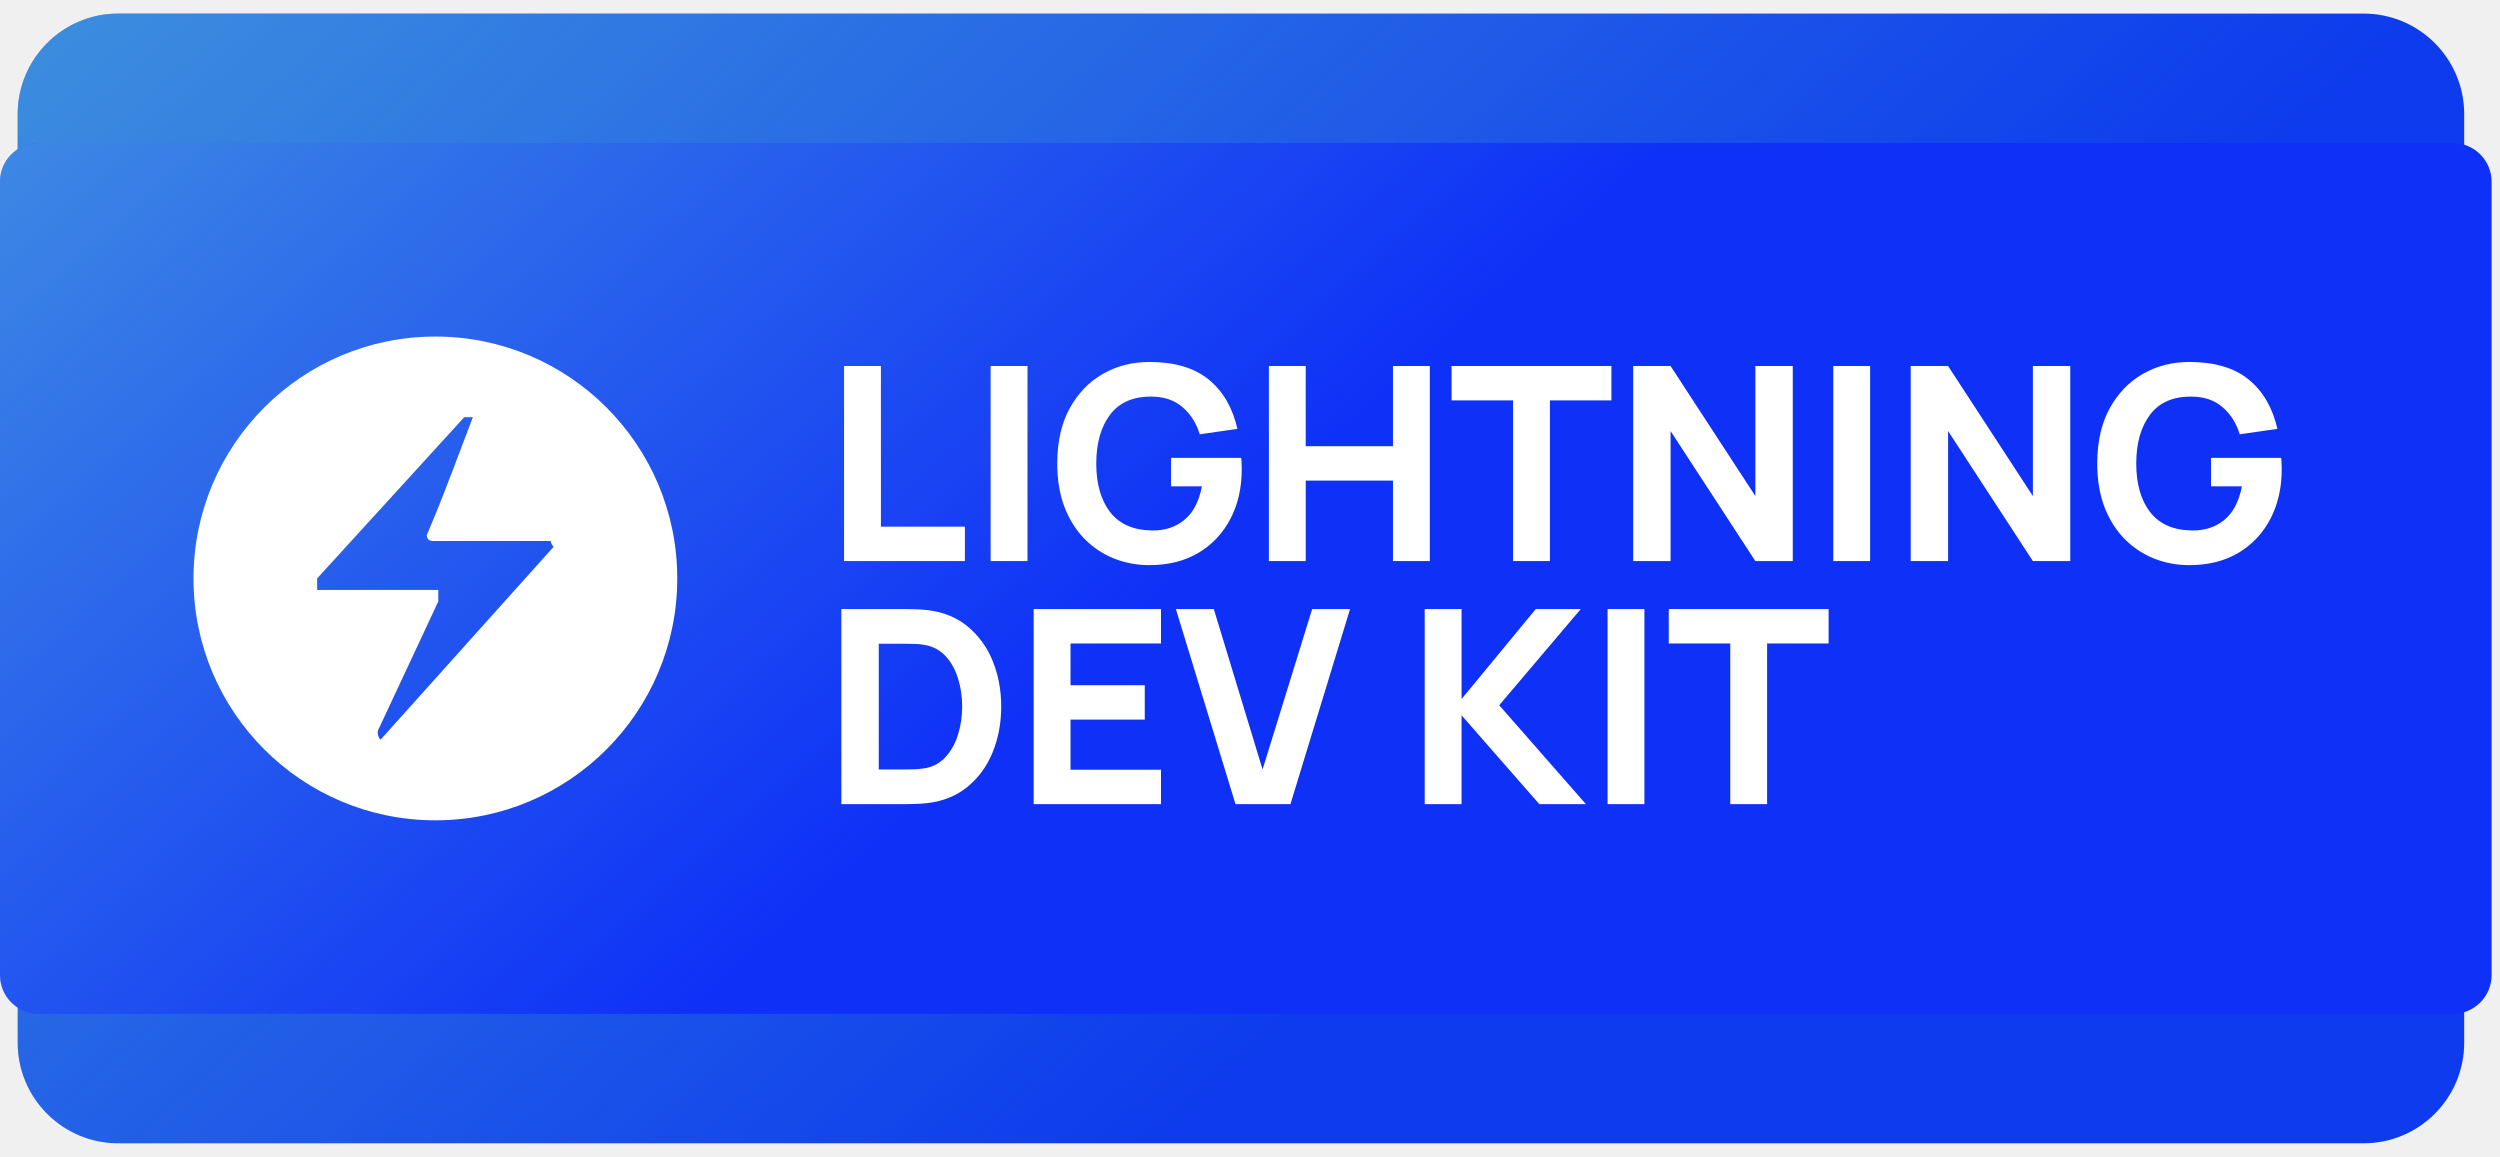
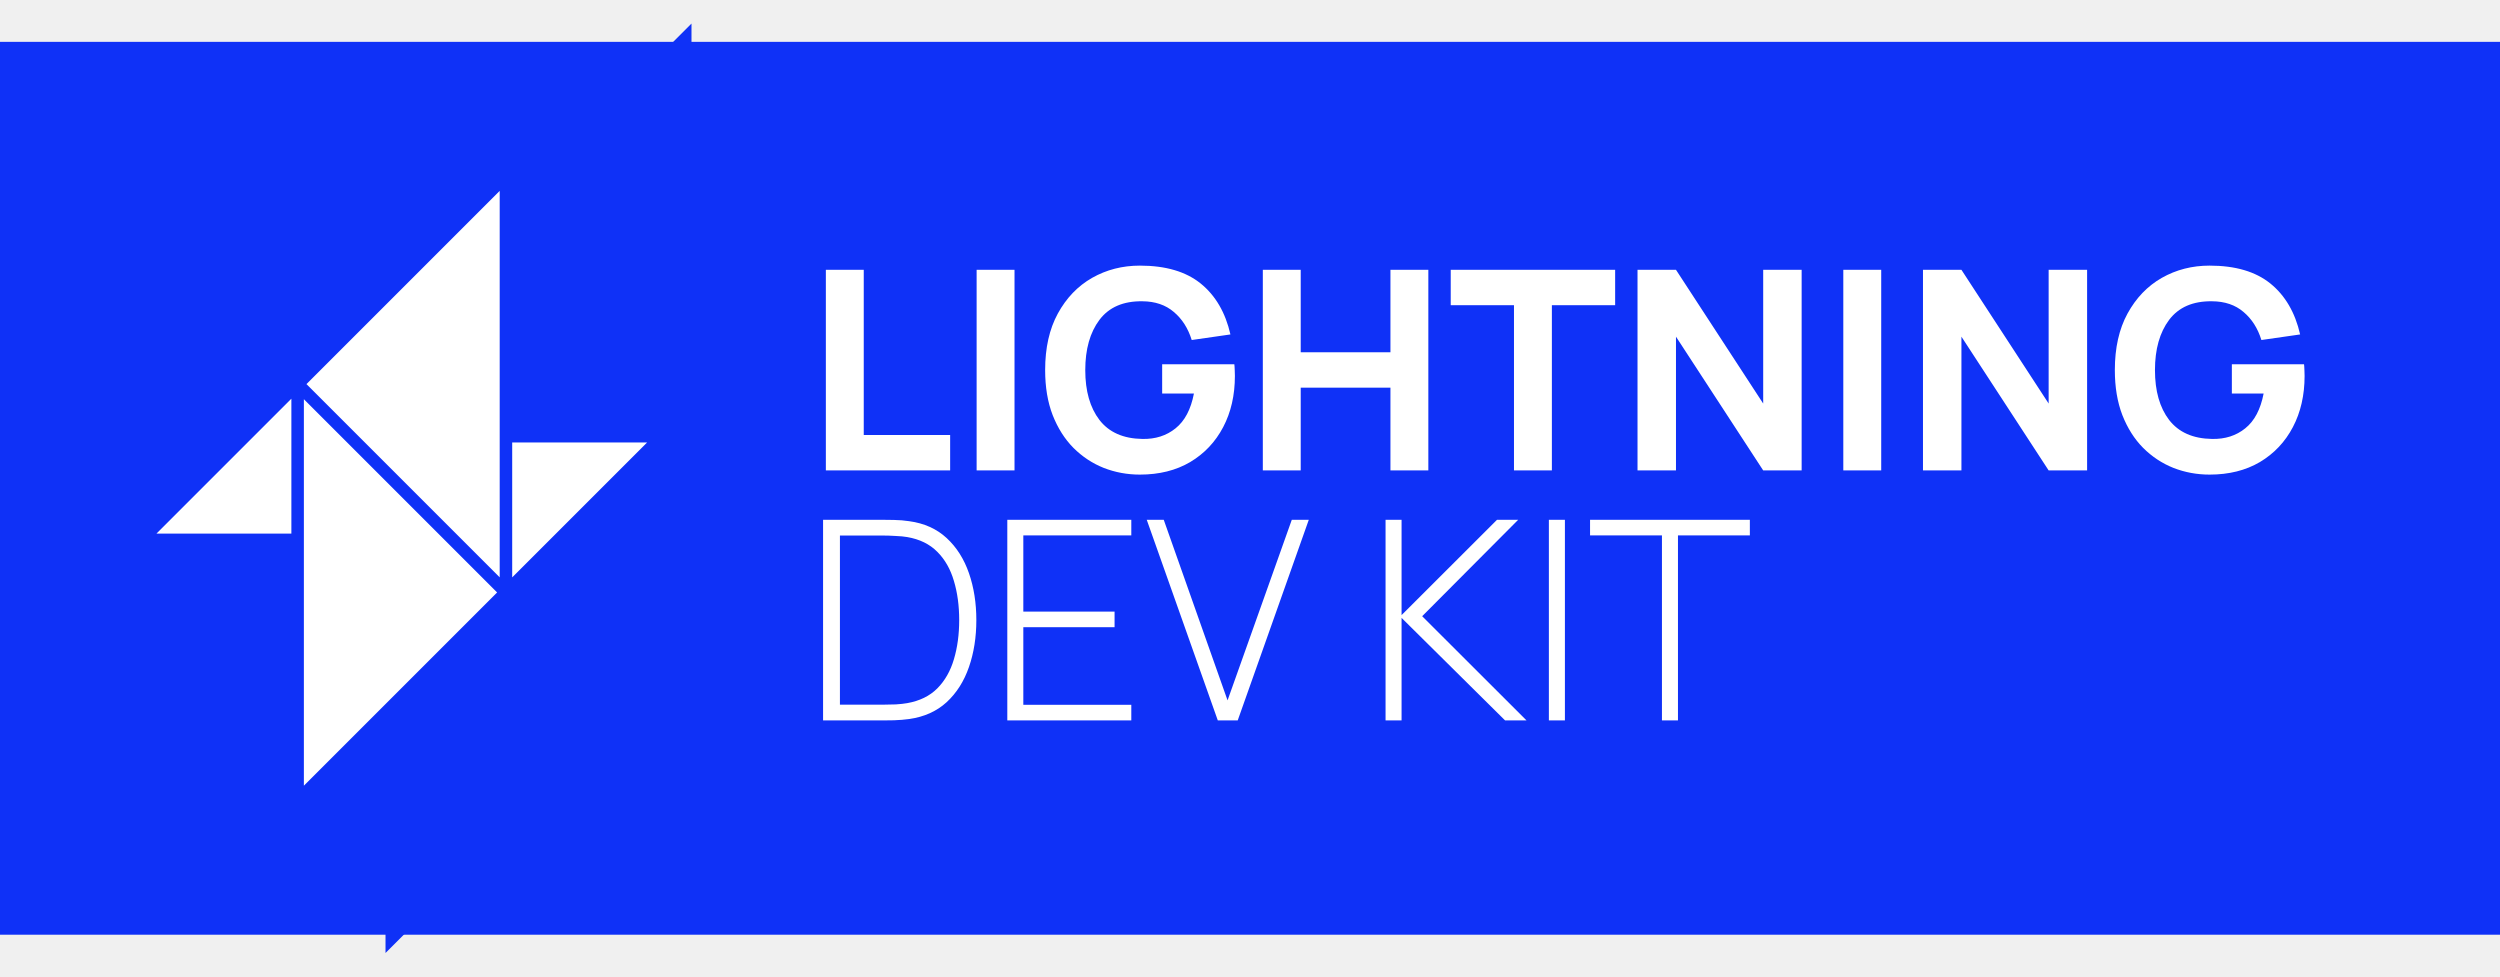
<svg xmlns="http://www.w3.org/2000/svg" xmlns:xlink="http://www.w3.org/1999/xlink" width="100%" height="100%">
  <style>
-     @media all and (max-width: 143px) {
+     @media all and (max-width: 139px) {
      .small { visibility: visible; }
      .large { visibility: hidden; }
    }
-     @media all and (min-width: 144px) {
+     @media all and (min-width: 140px) {
      .small { visibility: hidden; }
      .large { visibility: visible; }
    }
  </style>
-   <symbol id="small" viewBox="0 0 98 46">
-     <path d="M0 4.54a4 4 0 014-4h89.28a4 4 0 014 4V41.46a4 4 0 01-4 4H4a4 4 0 01-4-4V4.54z" fill="#0D3BED" />
-     <path d="M0 4.54a4 4 0 014-4h89.28a4 4 0 014 4V41.46a4 4 0 01-4 4H4a4 4 0 01-4-4V4.54z" fill="url(#paint0_linear)" fill-opacity=".5" />
-     <path fill-rule="evenodd" clip-rule="evenodd" d="M22.461 11.54C16.131 11.54 11 16.67 11 23c0 6.33 5.131 11.461 11.461 11.461s11.461-5.13 11.461-11.46c0-6.33-5.131-11.462-11.46-11.462zm1.113 5.262c.188-.5.373-.99.559-1.472h-.407l-6.914 7.58v.541h5.694v.542l-2.847 6.09c0 .136 0 .272.135.407l8.135-9.07c-.135-.135-.135-.27-.135-.27h-5.56c-.27 0-.27-.27-.27-.27.59-1.377 1.11-2.754 1.61-4.078z" fill="#fff" />
-     <path d="M43.603 31.246h9.371v-2.668H46.46v-12.46h-2.857v15.128zm11.157 0h4.896c.12 0 .364-.003.736-.01.37-.007.728-.032 1.071-.074 1.219-.147 2.252-.57 3.1-1.271.847-.7 1.491-1.59 1.933-2.669.44-1.078.661-2.259.661-3.54 0-1.282-.22-2.462-.661-3.54-.442-1.08-1.086-1.969-1.933-2.67-.848-.7-1.881-1.123-3.1-1.27-.343-.042-.7-.067-1.071-.074-.372-.007-.617-.01-.736-.01h-4.895v15.128zm2.9-2.69v-9.749h1.996c.19 0 .445.004.767.01.322.008.613.04.872.095a2.8 2.8 0 011.587.893c.42.47.731 1.044.935 1.723.21.68.315 1.397.315 2.154 0 .721-.102 1.422-.305 2.101a4.531 4.531 0 01-.924 1.744c-.414.483-.95.791-1.608.924-.259.05-.55.081-.872.095-.322.007-.578.01-.767.01H57.66zm12.018 2.69h2.858v-6.892l6.03 6.892h3.614l-6.724-7.67 6.325-7.458h-3.488l-5.757 6.976v-6.976h-2.858v15.128z" fill="#fff" />
-     <defs>
-       <linearGradient id="paint0_linear" x1="32.789" y1="56.891" x2="-14.122" y2="4.157" gradientUnits="userSpaceOnUse">
-         <stop stop-color="#76F3CD" stop-opacity="0" />
-         <stop offset="1" stop-color="#76F3CD" />
-       </linearGradient>
-     </defs>
+   <symbol id="large" viewBox="0 0 140 50">
+     <rect width="140" height="50" fill="#0F31F7" />
+     <path fill-rule="evenodd" clip-rule="evenodd" d="M17.162 19.166L27.983 29.988V8.345L17.162 19.166Z" fill="white" />
+     <path fill-rule="evenodd" clip-rule="evenodd" d="M27.838 30.833L17.017 20.012V41.655L27.838 30.833Z" fill="white" />
+     <path fill-rule="evenodd" clip-rule="evenodd" d="M28.683 22.434V29.989L36.238 22.434H28.683Z" fill="white" />
+     <path fill-rule="evenodd" clip-rule="evenodd" d="M8.762 27.538L16.317 19.983V27.538H8.762Z" fill="white" />
+     <path d="M46.248 24H53.208V22.018H48.37V12.765H46.248V24ZM54.691 24H56.813V12.765H54.691V24ZM63.833 24.234C64.915 24.234 65.854 24 66.65 23.532C67.445 23.058 68.062 22.406 68.499 21.573C68.936 20.741 69.154 19.787 69.154 18.71C69.154 18.684 69.152 18.585 69.146 18.414C69.141 18.242 69.133 18.122 69.123 18.055H65.081V19.693H66.86C66.689 20.583 66.345 21.233 65.83 21.644C65.321 22.055 64.702 22.252 63.974 22.237C62.907 22.221 62.106 21.867 61.571 21.176C61.04 20.484 60.775 19.553 60.775 18.382C60.775 17.212 61.04 16.273 61.571 15.566C62.106 14.858 62.907 14.513 63.974 14.528C64.691 14.533 65.279 14.734 65.737 15.129C66.2 15.519 66.533 16.042 66.736 16.697L68.904 16.385C68.624 15.158 68.07 14.208 67.243 13.537C66.416 12.866 65.279 12.531 63.833 12.531C62.855 12.531 61.963 12.76 61.157 13.217C60.356 13.675 59.716 14.341 59.238 15.215C58.764 16.083 58.528 17.139 58.528 18.382C58.528 19.334 58.668 20.174 58.949 20.902C59.235 21.631 59.623 22.242 60.111 22.736C60.606 23.23 61.172 23.605 61.812 23.86C62.452 24.109 63.126 24.234 63.833 24.234ZM70.718 24H72.84V19.366H77.865V24H79.987V12.765H77.865V17.384H72.84V12.765H70.718V24ZM84.783 24H86.905V14.747H90.448V12.765H81.241V14.747H84.783V24ZM91.701 24H93.855V16.51L98.739 24H100.892V12.765H98.739V20.255L93.855 12.765H91.701V24ZM103.225 24H105.348V12.765H103.225V24ZM107.687 24H109.84V16.51L114.724 24H116.878V12.765H114.724V20.255L109.84 12.765H107.687V24ZM123.736 24.234C124.818 24.234 125.757 24 126.553 23.532C127.348 23.058 127.965 22.406 128.402 21.573C128.839 20.741 129.057 19.787 129.057 18.71C129.057 18.684 129.054 18.585 129.049 18.414C129.044 18.242 129.036 18.122 129.026 18.055H124.984V19.693H126.763C126.592 20.583 126.248 21.233 125.733 21.644C125.224 22.055 124.605 22.252 123.876 22.237C122.81 22.221 122.009 21.867 121.473 21.176C120.943 20.484 120.678 19.553 120.678 18.382C120.678 17.212 120.943 16.273 121.473 15.566C122.009 14.858 122.81 14.513 123.876 14.528C124.594 14.533 125.182 14.734 125.64 15.129C126.103 15.519 126.436 16.042 126.638 16.697L128.807 16.385C128.527 15.158 127.973 14.208 127.146 13.537C126.319 12.866 125.182 12.531 123.736 12.531C122.758 12.531 121.866 12.76 121.06 13.217C120.259 13.675 119.619 14.341 119.141 15.215C118.667 16.083 118.431 17.139 118.431 18.382C118.431 19.334 118.571 20.174 118.852 20.902C119.138 21.631 119.525 22.242 120.014 22.736C120.509 23.23 121.075 23.605 121.715 23.86C122.355 24.109 123.029 24.234 123.736 24.234ZM46.092 38H49.439C49.559 38 49.767 37.997 50.064 37.992C50.365 37.982 50.649 37.958 50.914 37.922C51.757 37.802 52.456 37.488 53.013 36.978C53.569 36.463 53.986 35.808 54.261 35.012C54.537 34.216 54.675 33.34 54.675 32.382C54.675 31.425 54.537 30.549 54.261 29.753C53.986 28.957 53.569 28.302 53.013 27.787C52.456 27.272 51.757 26.957 50.914 26.843C50.644 26.801 50.36 26.778 50.064 26.773C49.772 26.767 49.564 26.765 49.439 26.765H46.092V38ZM47.036 37.118V27.646H49.439C49.658 27.646 49.895 27.654 50.149 27.67C50.41 27.68 50.628 27.701 50.805 27.732C51.502 27.852 52.064 28.128 52.49 28.559C52.917 28.986 53.226 29.529 53.419 30.19C53.616 30.845 53.715 31.576 53.715 32.382C53.715 33.184 53.616 33.914 53.419 34.575C53.226 35.23 52.917 35.774 52.49 36.206C52.064 36.632 51.502 36.908 50.805 37.032C50.628 37.064 50.415 37.087 50.165 37.103C49.915 37.113 49.673 37.118 49.439 37.118H47.036ZM56.409 38H63.353V37.126H57.306V32.78H62.416V31.907H57.306V27.639H63.353V26.765H56.409V38ZM68.197 38H69.312L73.292 26.765H72.34L68.743 36.877L65.17 26.765H64.218L68.197 38ZM77.591 38H78.488V32.258L84.285 38H85.486L79.642 32.164L85.018 26.765H83.832L78.488 32.102V26.765H77.591V38ZM86.737 38H87.635V26.765H86.737V38ZM93.069 38H93.966V27.639H97.992V26.765H89.043V27.639H93.069V38Z" fill="white" />
  </symbol>
-   <symbol id="large" viewBox="0 0 144 52">
-     <path d="M0 3.151A2.23 2.23 0 012.23.921h139.057a2.23 2.23 0 012.229 2.23V48.85a2.23 2.23 0 01-2.229 2.23H2.229A2.23 2.23 0 010 48.849V3.151z" fill="#0F31F7" />
-     <path d="M0 3.151A2.23 2.23 0 012.23.921h139.057a2.23 2.23 0 012.229 2.23V48.85a2.23 2.23 0 01-2.229 2.23H2.229A2.23 2.23 0 010 48.849V3.151z" fill="url(#paint0_linear)" fill-opacity=".5" />
-     <path fill-rule="evenodd" clip-rule="evenodd" d="M25.078 12.068c-7.695 0-13.932 6.238-13.932 13.933 0 7.695 6.237 13.932 13.932 13.932S39.01 33.696 39.01 26.001s-6.237-13.933-13.932-13.933zm1.475 6.449c.23-.612.458-1.214.685-1.804h-.498L18.267 26v.663h6.978v.664l-3.489 7.464c0 .166 0 .331.166.497l9.968-11.112c-.166-.166-.166-.332-.166-.332h-6.811c-.333 0-.333-.332-.333-.332.724-1.687 1.36-3.373 1.973-4.996z" fill="#fff" />
-     <path d="M48.618 25h6.96v-1.982h-4.837v-9.253h-2.123V25zm8.443 0h2.122V13.765H57.06V25zm9.142.234c1.082 0 2.021-.234 2.817-.702a4.861 4.861 0 001.849-1.959c.437-.832.655-1.786.655-2.863 0-.026-.002-.125-.008-.296a3.44 3.44 0 00-.023-.36h-4.041v1.64h1.778c-.171.889-.514 1.539-1.03 1.95-.51.41-1.128.608-1.856.593-1.067-.016-1.868-.37-2.403-1.061-.531-.692-.796-1.623-.796-2.794 0-1.17.265-2.109.796-2.816.535-.707 1.336-1.053 2.403-1.038.717.005 1.305.206 1.763.6.463.391.796.914.999 1.57l2.169-.313c-.281-1.228-.835-2.177-1.662-2.848-.827-.67-1.964-1.006-3.41-1.006-.978 0-1.87.229-2.676.686-.801.458-1.44 1.124-1.92 1.998-.473.868-.71 1.924-.71 3.167 0 .952.141 1.792.422 2.52.286.729.674 1.34 1.163 1.834a5 5 0 001.7 1.124 5.51 5.51 0 002.021.374zM73.088 25h2.122v-4.634h5.025V25h2.122V13.765h-2.122v4.619H75.21v-4.62h-2.122V25zm14.065 0h2.122v-9.253h3.543v-1.982H83.61v1.982h3.542V25zm6.919 0h2.153v-7.49l4.884 7.49h2.154V13.765h-2.154v7.49l-4.884-7.49h-2.153V25zm11.524 0h2.122V13.765h-2.122V25zm4.461 0h2.153v-7.49l4.884 7.49h2.154V13.765h-2.154v7.49l-4.884-7.49h-2.153V25zm16.049.234c1.082 0 2.021-.234 2.817-.702a4.86 4.86 0 001.849-1.959c.437-.832.655-1.786.655-2.863 0-.026-.002-.125-.008-.296a3.531 3.531 0 00-.023-.36h-4.042v1.64h1.779c-.171.889-.515 1.539-1.03 1.95-.509.41-1.128.608-1.856.593-1.067-.016-1.868-.37-2.403-1.061-.531-.692-.796-1.623-.796-2.794 0-1.17.265-2.109.796-2.816.535-.707 1.336-1.053 2.403-1.038.717.005 1.305.206 1.763.6.463.391.796.914.999 1.57l2.169-.313c-.281-1.228-.835-2.177-1.662-2.848-.827-.67-1.964-1.006-3.41-1.006-.978 0-1.87.229-2.676.686-.801.458-1.441 1.124-1.919 1.998-.474.868-.71 1.924-.71 3.167 0 .952.14 1.792.421 2.52.286.729.674 1.34 1.163 1.834a5.003 5.003 0 001.7 1.124c.64.25 1.314.374 2.021.374zM48.462 39h3.636c.089 0 .27-.003.546-.008s.541-.023.796-.054c.905-.11 1.672-.424 2.302-.945a4.954 4.954 0 001.435-1.981c.328-.801.492-1.678.492-2.63 0-.951-.164-1.828-.492-2.629a4.954 4.954 0 00-1.435-1.982c-.63-.52-1.397-.835-2.302-.944a7.754 7.754 0 00-.796-.054 36.768 36.768 0 00-.546-.008h-3.636V39zm2.154-1.997v-7.24h1.482c.14 0 .33.002.57.007.24.005.455.029.647.07.474.094.866.315 1.178.663.313.349.544.776.695 1.28.156.505.234 1.038.234 1.6a5.42 5.42 0 01-.226 1.56 3.366 3.366 0 01-.687 1.295 2.058 2.058 0 01-1.194.687c-.192.036-.408.06-.647.07-.24.005-.43.008-.57.008h-1.482zM59.54 39h7.334v-1.982h-5.212v-2.887h4.276V32.15h-4.276v-2.403h5.212v-1.982H59.54V39zm11.623 0h3.167l3.433-11.235H75.58l-2.856 9.238-2.809-9.238h-2.184L71.164 39zm10.9 0h2.122v-5.118L88.664 39h2.684l-4.993-5.696 4.697-5.54h-2.59l-4.276 5.182v-5.181h-2.123V39zm10.533 0h2.122V27.765h-2.122V39zm7.067 0h2.122v-9.253h3.543v-1.982h-9.207v1.982h3.542V39z" fill="#fff" />
-     <defs>
-       <linearGradient id="paint0_linear" x1="143.516" y1="51.079" x2="114.717" y2="-35.21" gradientUnits="userSpaceOnUse">
-         <stop offset=".474" stop-color="#76F3CD" stop-opacity="0" />
-         <stop offset="1" stop-color="#76F3CD" />
-       </linearGradient>
-     </defs>
+   <symbol id="small" viewBox="0 0 86 35">
+     <path fill-rule="evenodd" clip-rule="evenodd" d="M12.162 11.666L22.983 22.488V0.845L12.162 11.666Z" fill="#0F31F7" />
+     <path fill-rule="evenodd" clip-rule="evenodd" d="M22.838 23.333L12.017 12.512V34.155L22.838 23.333Z" fill="#0F31F7" />
+     <path fill-rule="evenodd" clip-rule="evenodd" d="M23.683 14.934V22.489L31.238 14.934H23.683Z" fill="#0F31F7" />
+     <path fill-rule="evenodd" clip-rule="evenodd" d="M3.762 20.038L11.317 12.483V20.038H3.762Z" fill="#0F31F7" />
+     <path d="M41.92 27H52.624V23.952H45.184V9.72H41.92V27ZM54.664 27H60.256C60.392 27 60.672 26.996 61.096 26.988C61.52 26.98 61.928 26.952 62.32 26.904C63.712 26.736 64.892 26.252 65.86 25.452C66.828 24.652 67.564 23.636 68.068 22.404C68.572 21.172 68.824 19.824 68.824 18.36C68.824 16.896 68.572 15.548 68.068 14.316C67.564 13.084 66.828 12.068 65.86 11.268C64.892 10.468 63.712 9.984 62.32 9.816C61.928 9.768 61.52 9.74 61.096 9.732C60.672 9.724 60.392 9.72 60.256 9.72H54.664V27ZM57.976 23.928V12.792H60.256C60.472 12.792 60.764 12.796 61.132 12.804C61.5 12.812 61.832 12.848 62.128 12.912C62.856 13.056 63.46 13.396 63.94 13.932C64.42 14.468 64.776 15.124 65.008 15.9C65.248 16.676 65.368 17.496 65.368 18.36C65.368 19.184 65.252 19.984 65.02 20.76C64.796 21.536 64.444 22.2 63.964 22.752C63.492 23.304 62.88 23.656 62.128 23.808C61.832 23.864 61.5 23.9 61.132 23.916C60.764 23.924 60.472 23.928 60.256 23.928H57.976ZM71.703 27H74.967V19.128L81.855 27H85.983L78.303 18.24L85.527 9.72H81.543L74.967 17.688V9.72H71.703V27Z" fill="#0F31F7" />
  </symbol>
  <use class="small" xlink:href="#small" />
  <use class="large" xlink:href="#large" />
</svg>
